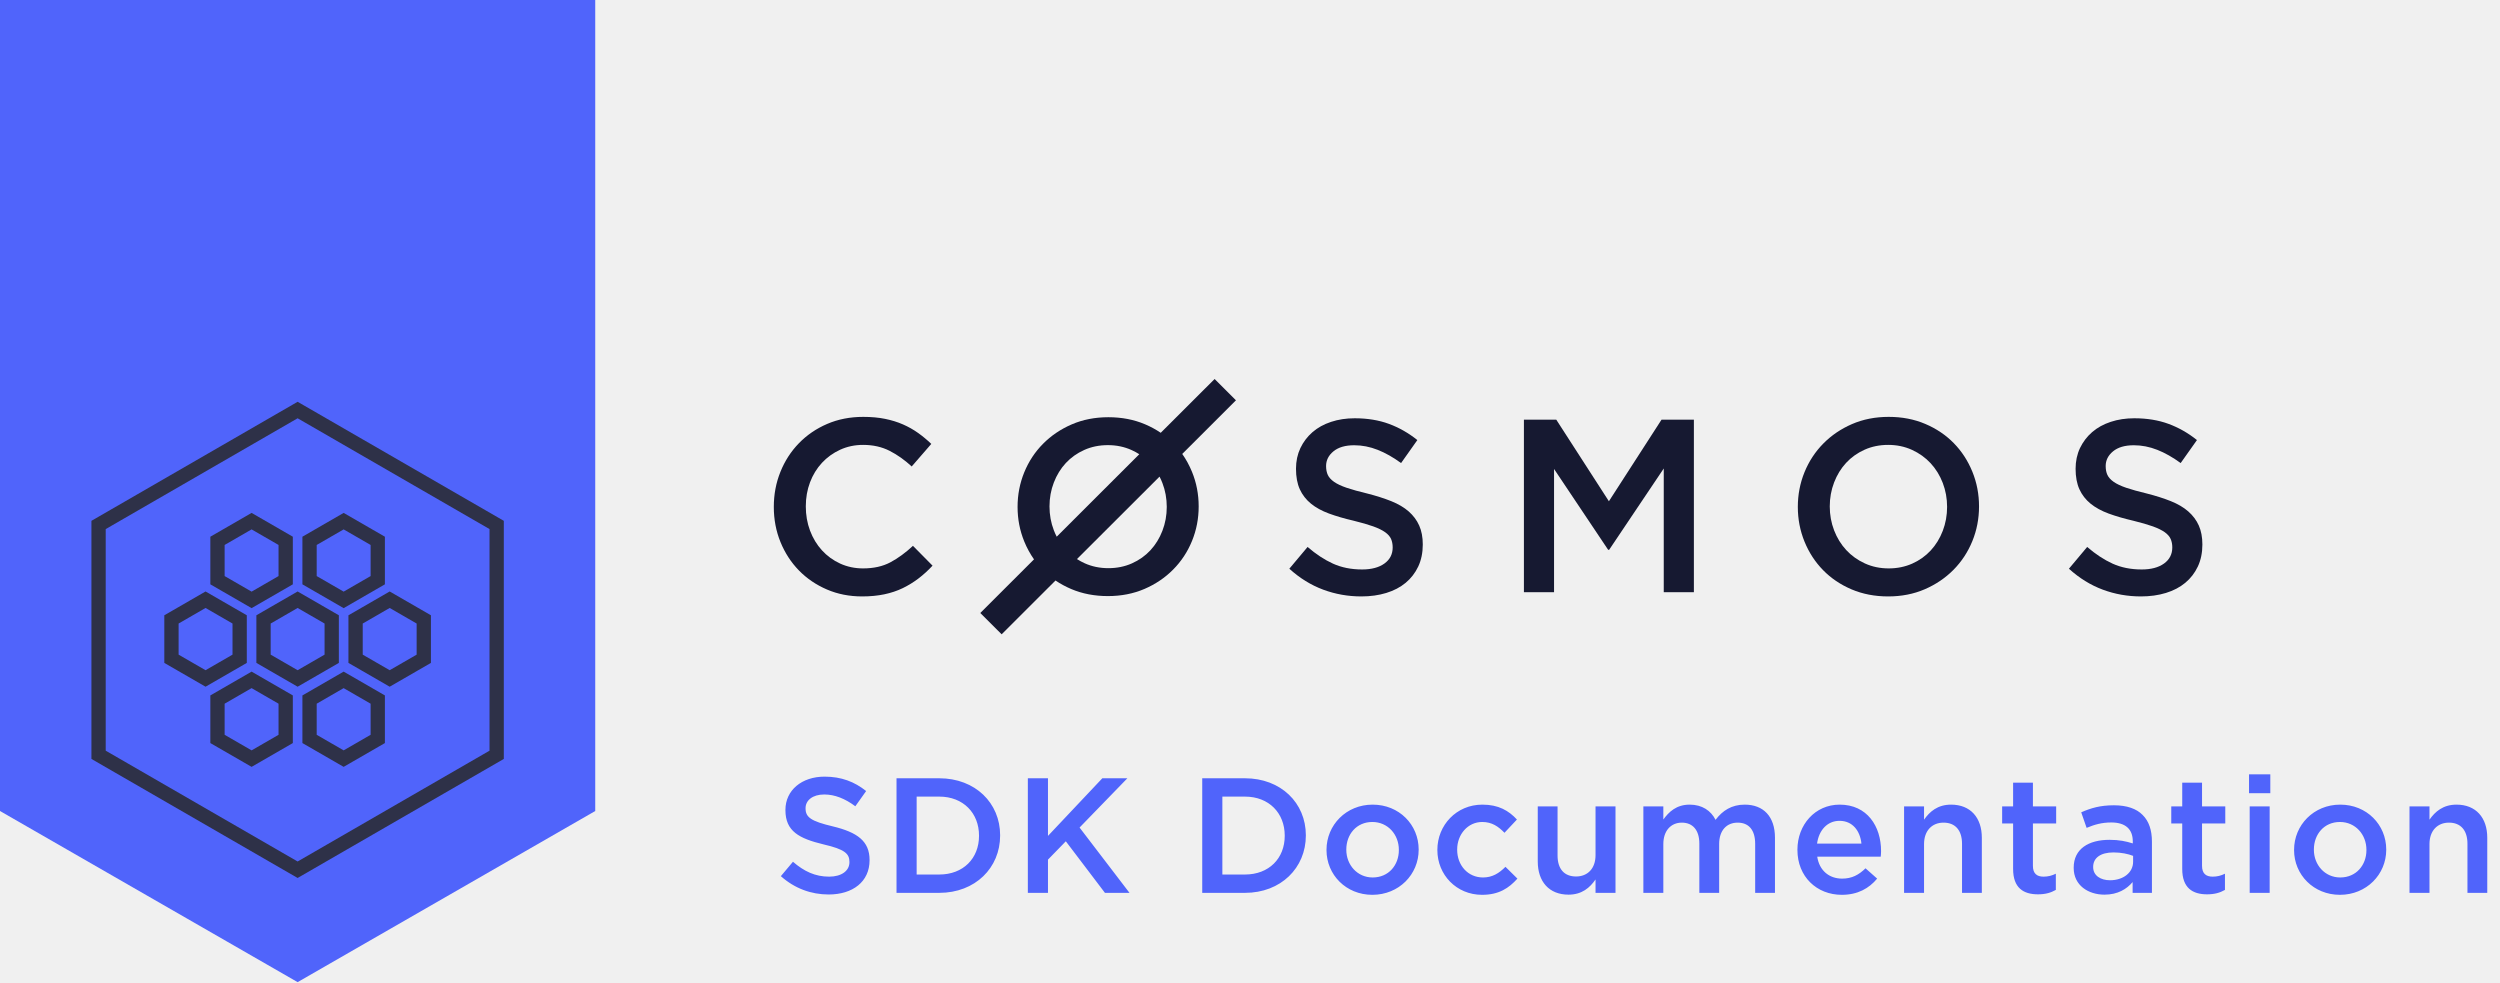
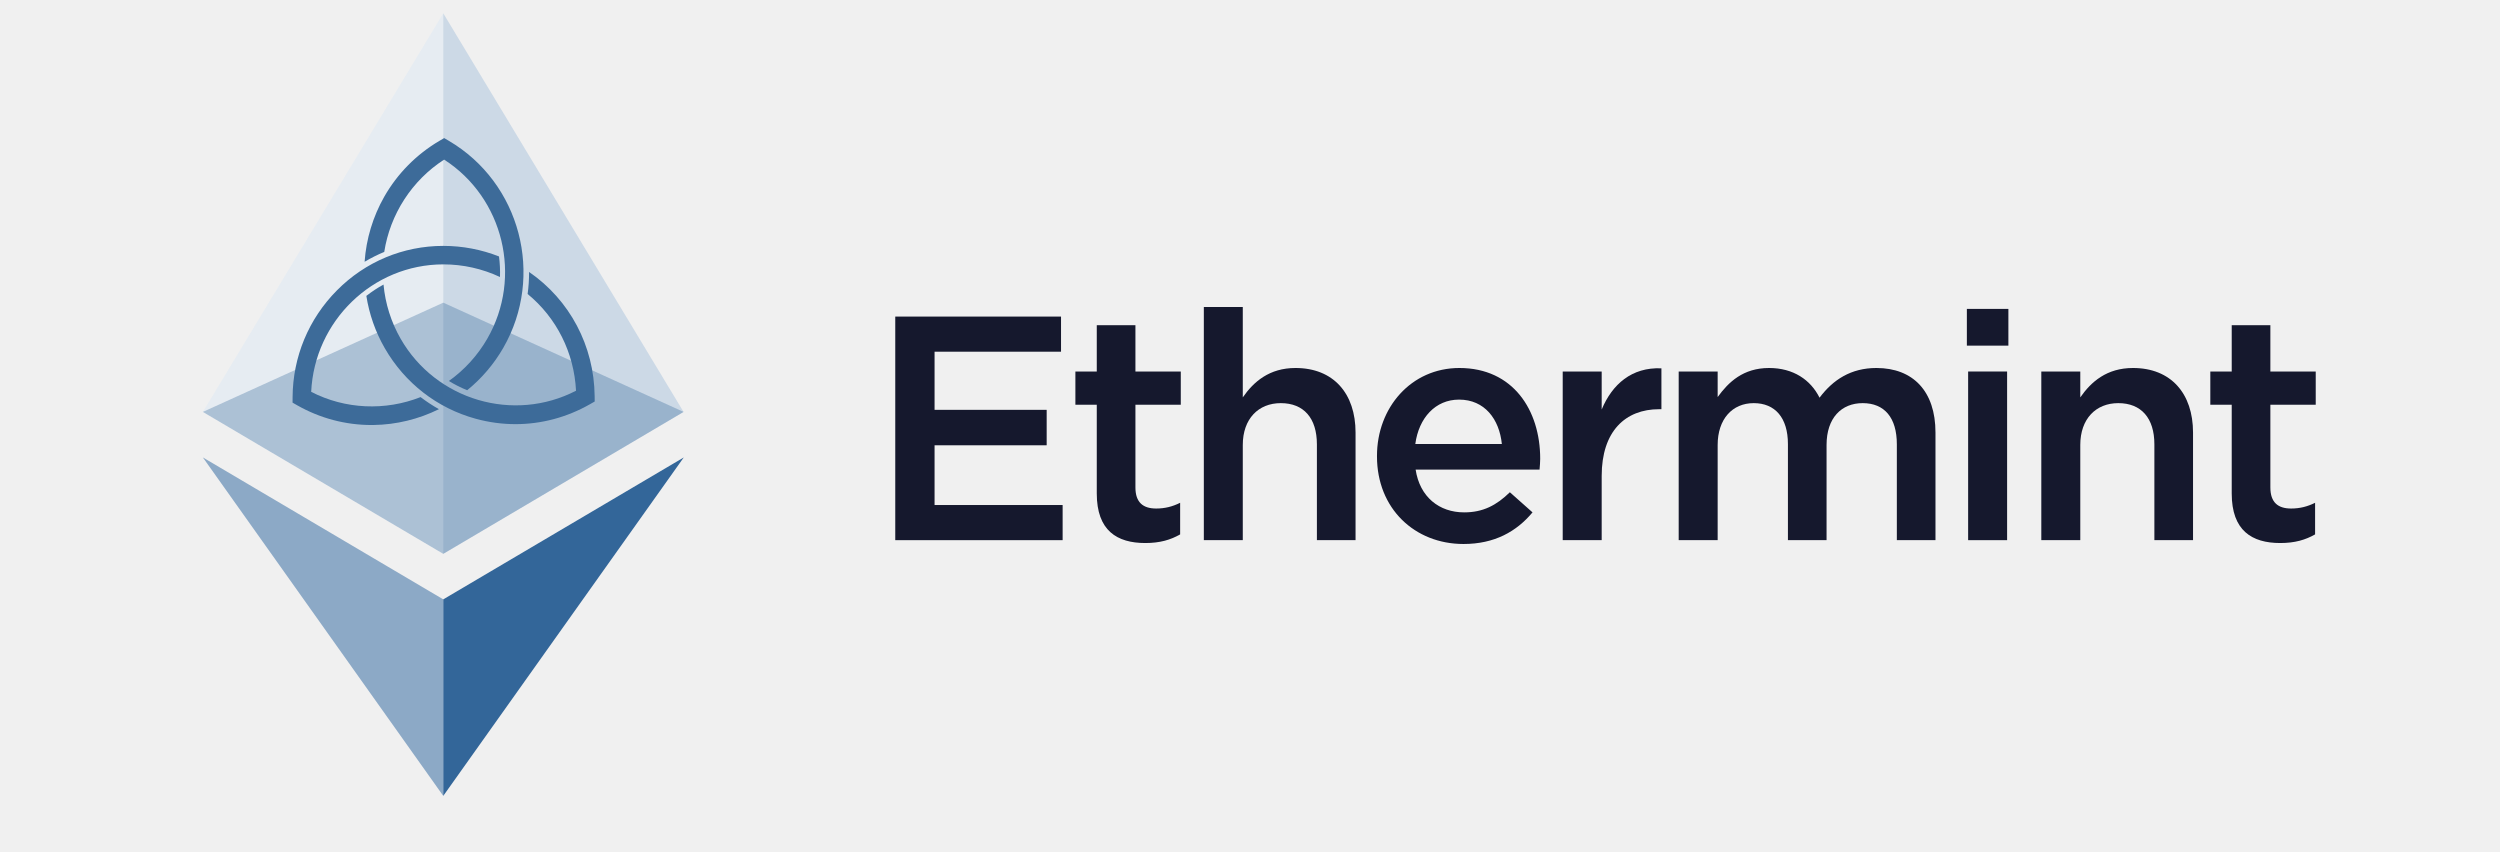
- <svg xmlns="http://www.w3.org/2000/svg" width="168" height="66" viewBox="0 0 168 66" fill="#2E3148">
-   <path fill-rule="evenodd" clip-rule="evenodd" d="M40 0V31.5V54V54.5L20 66L0 54.5V54V31.5V0H40Z" fill="#5064FB" />
-   <path fill-rule="evenodd" clip-rule="evenodd" d="M20 28.108L7.104 35.554V50.446L20 57.892L32.896 50.446V35.554L20 28.108ZM33.856 35L20 27L6.144 35V51L20 59L33.856 51V35Z" fill="#2E3148" />
-   <path fill-rule="evenodd" clip-rule="evenodd" d="M20 40.855L18.189 41.901V43.992L20 45.038L21.811 43.992V41.901L20 40.855ZM22.771 41.347L20 39.747L17.229 41.347V44.547L20 46.147L22.771 44.547V41.347Z" fill="#2E3148" />
-   <path fill-rule="evenodd" clip-rule="evenodd" d="M23.093 46.242L21.282 47.288V49.379L23.093 50.425L24.905 49.379V47.288L23.093 46.242ZM25.865 46.733L23.093 45.133L20.322 46.733V49.934L23.093 51.533L25.865 49.934V46.733Z" fill="#2E3148" />
-   <path fill-rule="evenodd" clip-rule="evenodd" d="M26.187 40.855L24.375 41.901V43.992L26.187 45.038L27.998 43.992V41.901L26.187 40.855ZM28.958 41.347L26.187 39.747L23.415 41.347V44.547L26.187 46.147L28.958 44.547V41.347Z" fill="#2E3148" />
-   <path fill-rule="evenodd" clip-rule="evenodd" d="M13.813 40.855L12.002 41.901V43.992L13.813 45.038L15.625 43.992V41.901L13.813 40.855ZM16.585 41.347L13.813 39.747L11.042 41.347V44.547L13.813 46.147L16.585 44.547V41.347Z" fill="#2E3148" />
-   <path fill-rule="evenodd" clip-rule="evenodd" d="M16.907 46.242L15.095 47.288V49.379L16.907 50.425L18.718 49.379V47.288L16.907 46.242ZM19.678 46.733L16.907 45.133L14.135 46.733V49.934L16.907 51.533L19.678 49.934V46.733Z" fill="#2E3148" />
-   <path fill-rule="evenodd" clip-rule="evenodd" d="M23.093 35.575L21.282 36.621V38.712L23.093 39.758L24.905 38.712V36.621L23.093 35.575ZM25.865 36.067L23.093 34.467L20.322 36.067V39.267L23.093 40.867L25.865 39.267V36.067Z" fill="#2E3148" />
-   <path fill-rule="evenodd" clip-rule="evenodd" d="M16.907 35.575L15.095 36.621V38.712L16.907 39.758L18.718 38.712V36.621L16.907 35.575ZM19.678 36.067L16.907 34.467L14.135 36.067V39.267L16.907 40.867L19.678 39.267V36.067Z" fill="#2E3148" />
-   <path fill-rule="evenodd" clip-rule="evenodd" d="M62.667 38.013L61.35 36.68C60.85 37.146 60.344 37.516 59.833 37.788C59.322 38.06 58.711 38.197 58 38.197C57.444 38.197 56.931 38.088 56.458 37.872C55.986 37.655 55.578 37.358 55.233 36.98C54.889 36.602 54.622 36.16 54.433 35.655C54.244 35.15 54.15 34.608 54.15 34.03C54.15 33.452 54.244 32.913 54.433 32.413C54.622 31.913 54.889 31.477 55.233 31.105C55.578 30.733 55.986 30.439 56.458 30.222C56.931 30.005 57.444 29.897 58 29.897C58.667 29.897 59.261 30.03 59.783 30.297C60.306 30.564 60.8 30.914 61.266 31.347L62.583 29.831C62.306 29.564 62.011 29.319 61.7 29.097C61.389 28.875 61.05 28.683 60.683 28.522C60.317 28.361 59.914 28.236 59.475 28.147C59.036 28.058 58.55 28.014 58.017 28.014C57.128 28.014 56.317 28.172 55.583 28.489C54.85 28.805 54.217 29.239 53.683 29.789C53.15 30.339 52.736 30.98 52.442 31.714C52.147 32.447 52 33.23 52 34.063C52 34.908 52.15 35.697 52.45 36.43C52.75 37.163 53.164 37.799 53.692 38.338C54.219 38.877 54.844 39.302 55.567 39.613C56.289 39.924 57.078 40.08 57.933 40.08C58.478 40.08 58.975 40.032 59.425 39.938C59.875 39.843 60.289 39.705 60.667 39.522C61.044 39.338 61.397 39.121 61.725 38.871C62.053 38.621 62.367 38.335 62.667 38.013Z" fill="#161931" />
-   <path fill-rule="evenodd" clip-rule="evenodd" d="M89.113 31.317C89.113 30.929 89.278 30.6 89.61 30.328C89.942 30.056 90.406 29.921 91.002 29.921C91.533 29.921 92.058 30.023 92.577 30.228C93.097 30.433 93.622 30.73 94.152 31.118L95.246 29.572C94.649 29.095 94.011 28.732 93.332 28.483C92.652 28.233 91.887 28.108 91.036 28.108C90.461 28.108 89.931 28.189 89.447 28.35C88.961 28.51 88.547 28.74 88.201 29.039C87.856 29.339 87.585 29.696 87.386 30.112C87.19 30.528 87.091 30.99 87.091 31.5C87.091 32.044 87.176 32.504 87.347 32.88C87.519 33.257 87.77 33.579 88.096 33.845C88.422 34.111 88.828 34.333 89.309 34.51C89.792 34.688 90.342 34.848 90.964 34.992C91.505 35.125 91.945 35.253 92.284 35.374C92.621 35.496 92.887 35.627 93.083 35.765C93.276 35.904 93.409 36.056 93.481 36.222C93.552 36.389 93.588 36.577 93.588 36.788C93.588 37.242 93.403 37.603 93.033 37.869C92.663 38.135 92.163 38.268 91.533 38.268C90.804 38.268 90.151 38.137 89.577 37.877C89.002 37.616 88.433 37.242 87.87 36.755L86.643 38.218C87.339 38.85 88.096 39.318 88.914 39.623C89.732 39.928 90.588 40.08 91.483 40.08C92.091 40.08 92.649 40.002 93.157 39.847C93.663 39.692 94.1 39.465 94.459 39.166C94.82 38.866 95.102 38.501 95.307 38.068C95.508 37.636 95.611 37.143 95.611 36.588C95.611 36.101 95.531 35.677 95.37 35.316C95.21 34.956 94.972 34.64 94.663 34.368C94.353 34.097 93.961 33.867 93.492 33.678C93.022 33.49 92.481 33.318 91.873 33.163C91.317 33.03 90.862 32.903 90.5 32.781C90.141 32.659 89.859 32.526 89.651 32.382C89.447 32.237 89.306 32.082 89.229 31.916C89.152 31.75 89.113 31.55 89.113 31.317Z" fill="#161931" />
-   <path fill-rule="evenodd" clip-rule="evenodd" d="M111.804 31.482V39.797H113.829V28.203H111.654L108.118 33.685L104.582 28.203H102.407V39.797H104.432V31.515L108.068 36.948H108.134L111.804 31.482Z" fill="#161931" />
-   <path fill-rule="evenodd" clip-rule="evenodd" d="M130.845 34.063C130.845 34.63 130.748 35.166 130.554 35.672C130.36 36.177 130.091 36.616 129.747 36.988C129.404 37.36 128.99 37.655 128.508 37.872C128.026 38.088 127.496 38.197 126.92 38.197C126.343 38.197 125.81 38.085 125.322 37.863C124.834 37.641 124.416 37.341 124.066 36.963C123.717 36.585 123.445 36.144 123.251 35.638C123.057 35.133 122.96 34.597 122.96 34.03C122.96 33.463 123.057 32.927 123.251 32.422C123.445 31.916 123.714 31.477 124.058 31.105C124.402 30.733 124.815 30.439 125.297 30.222C125.78 30.005 126.309 29.897 126.886 29.897C127.463 29.897 127.995 30.008 128.483 30.23C128.971 30.453 129.39 30.753 129.739 31.13C130.088 31.508 130.36 31.95 130.554 32.455C130.748 32.961 130.845 33.497 130.845 34.063ZM132.991 34.03C132.991 33.208 132.841 32.43 132.542 31.697C132.243 30.964 131.827 30.325 131.295 29.78C130.762 29.236 130.125 28.805 129.381 28.489C128.638 28.172 127.818 28.014 126.92 28.014C126.021 28.014 125.201 28.175 124.457 28.497C123.714 28.819 123.071 29.255 122.528 29.805C121.984 30.355 121.563 30.997 121.263 31.73C120.964 32.464 120.814 33.241 120.814 34.063C120.814 34.886 120.964 35.663 121.263 36.397C121.563 37.13 121.979 37.769 122.511 38.313C123.043 38.858 123.681 39.288 124.424 39.605C125.167 39.921 125.988 40.08 126.886 40.08C127.784 40.08 128.605 39.918 129.348 39.596C130.091 39.274 130.734 38.838 131.278 38.288C131.821 37.738 132.243 37.096 132.542 36.363C132.841 35.63 132.991 34.852 132.991 34.03Z" fill="#161931" />
-   <path fill-rule="evenodd" clip-rule="evenodd" d="M141.502 31.317C141.502 30.929 141.668 30.6 141.999 30.328C142.331 30.056 142.795 29.921 143.392 29.921C143.922 29.921 144.447 30.023 144.967 30.228C145.486 30.433 146.011 30.73 146.541 31.118L147.635 29.572C147.039 29.095 146.4 28.732 145.721 28.483C145.041 28.233 144.276 28.108 143.425 28.108C142.85 28.108 142.32 28.189 141.836 28.35C141.35 28.51 140.936 28.74 140.591 29.039C140.245 29.339 139.975 29.696 139.775 30.112C139.579 30.528 139.48 30.99 139.48 31.5C139.48 32.044 139.566 32.504 139.737 32.88C139.908 33.257 140.16 33.579 140.485 33.845C140.812 34.111 141.218 34.333 141.698 34.51C142.182 34.688 142.732 34.848 143.353 34.992C143.895 35.125 144.334 35.253 144.674 35.374C145.011 35.496 145.276 35.627 145.472 35.765C145.665 35.904 145.798 36.056 145.87 36.222C145.942 36.389 145.978 36.577 145.978 36.788C145.978 37.242 145.792 37.603 145.423 37.869C145.052 38.135 144.552 38.268 143.922 38.268C143.193 38.268 142.541 38.137 141.966 37.877C141.392 37.616 140.823 37.242 140.259 36.755L139.032 38.218C139.728 38.85 140.485 39.318 141.303 39.623C142.121 39.928 142.977 40.08 143.873 40.08C144.48 40.08 145.038 40.002 145.547 39.847C146.052 39.692 146.489 39.465 146.848 39.166C147.21 38.866 147.492 38.501 147.696 38.068C147.898 37.636 148 37.143 148 36.588C148 36.101 147.92 35.677 147.76 35.316C147.599 34.956 147.362 34.64 147.052 34.368C146.743 34.097 146.351 33.867 145.881 33.678C145.411 33.49 144.87 33.318 144.262 33.163C143.707 33.03 143.251 32.903 142.889 32.781C142.53 32.659 142.248 32.526 142.041 32.382C141.836 32.237 141.696 32.082 141.618 31.916C141.541 31.75 141.502 31.55 141.502 31.317Z" fill="#161931" />
-   <path fill-rule="evenodd" clip-rule="evenodd" d="M76.56 30.524L71.011 36.066C70.939 35.927 70.874 35.782 70.817 35.633C70.623 35.129 70.526 34.595 70.526 34.031C70.526 33.466 70.623 32.932 70.817 32.428C71.011 31.924 71.279 31.488 71.623 31.116C71.967 30.746 72.379 30.453 72.862 30.237C73.344 30.021 73.873 29.913 74.449 29.913C75.026 29.913 75.558 30.024 76.045 30.245C76.227 30.327 76.398 30.42 76.56 30.524ZM76.07 37.857C75.588 38.073 75.059 38.181 74.483 38.181C73.906 38.181 73.374 38.07 72.886 37.849C72.706 37.767 72.534 37.674 72.372 37.57L77.921 32.029C77.993 32.167 78.058 32.311 78.115 32.461C78.309 32.965 78.406 33.499 78.406 34.064C78.406 34.628 78.309 35.162 78.115 35.666C77.921 36.169 77.653 36.606 77.309 36.977C76.965 37.348 76.553 37.641 76.07 37.857ZM76.91 39.576C77.653 39.255 78.296 38.82 78.838 38.272C79.382 37.724 79.803 37.085 80.102 36.355C80.401 35.624 80.551 34.849 80.551 34.031C80.551 33.211 80.401 32.437 80.102 31.706C79.924 31.273 79.706 30.873 79.447 30.505L83.056 26.901L81.622 25.469L78.001 29.084C77.676 28.863 77.324 28.672 76.943 28.51C76.2 28.195 75.38 28.037 74.483 28.037C73.585 28.037 72.765 28.197 72.022 28.518C71.279 28.839 70.636 29.274 70.093 29.822C69.55 30.369 69.129 31.009 68.83 31.739C68.531 32.47 68.381 33.245 68.381 34.064C68.381 34.883 68.531 35.657 68.83 36.388C69.007 36.821 69.226 37.221 69.485 37.589L65.876 41.193L67.31 42.625L70.93 39.01C71.255 39.231 71.608 39.422 71.989 39.584C72.731 39.899 73.552 40.057 74.449 40.057C75.347 40.057 76.167 39.896 76.91 39.576Z" fill="#161931" />
-   <path d="M55.685 60.11C57.302 60.11 58.435 59.252 58.435 57.811V57.789C58.435 56.513 57.599 55.93 55.971 55.534C54.486 55.182 54.134 54.918 54.134 54.324V54.302C54.134 53.796 54.596 53.389 55.388 53.389C56.092 53.389 56.785 53.664 57.478 54.181L58.204 53.158C57.423 52.531 56.532 52.19 55.41 52.19C53.881 52.19 52.781 53.103 52.781 54.423V54.445C52.781 55.864 53.705 56.348 55.344 56.744C56.774 57.074 57.082 57.371 57.082 57.921V57.943C57.082 58.515 56.554 58.911 55.718 58.911C54.772 58.911 54.024 58.548 53.287 57.91L52.473 58.878C53.397 59.703 54.508 60.11 55.685 60.11ZM60.246 60H63.117C65.537 60 67.209 58.317 67.209 56.15V56.128C67.209 53.961 65.537 52.3 63.117 52.3H60.246V60ZM63.117 53.532C64.734 53.532 65.79 54.643 65.79 56.15V56.172C65.79 57.679 64.734 58.768 63.117 58.768H61.599V53.532H63.117ZM69.071 60H70.424V57.767L71.623 56.535L74.252 60H75.902L72.547 55.611L75.759 52.3H74.076L70.424 56.172V52.3H69.071V60ZM80.79 60H83.661C86.081 60 87.753 58.317 87.753 56.15V56.128C87.753 53.961 86.081 52.3 83.661 52.3H80.79V60ZM83.661 53.532C85.278 53.532 86.334 54.643 86.334 56.15V56.172C86.334 57.679 85.278 58.768 83.661 58.768H82.143V53.532H83.661ZM92.221 60.132C94.014 60.132 95.334 58.757 95.334 57.107V57.085C95.334 55.424 94.025 54.071 92.243 54.071C90.461 54.071 89.141 55.446 89.141 57.107V57.129C89.141 58.779 90.45 60.132 92.221 60.132ZM92.243 58.966C91.209 58.966 90.472 58.119 90.472 57.107V57.085C90.472 56.073 91.154 55.237 92.221 55.237C93.266 55.237 94.003 56.084 94.003 57.107V57.129C94.003 58.13 93.321 58.966 92.243 58.966ZM99.594 60.132C100.727 60.132 101.398 59.681 101.97 59.043L101.167 58.251C100.738 58.68 100.287 58.966 99.66 58.966C98.637 58.966 97.922 58.141 97.922 57.107V57.085C97.922 56.073 98.637 55.237 99.605 55.237C100.265 55.237 100.694 55.545 101.101 55.963L101.937 55.072C101.387 54.478 100.705 54.071 99.616 54.071C97.867 54.071 96.591 55.457 96.591 57.107V57.129C96.591 58.779 97.867 60.132 99.594 60.132ZM105.405 60.121C106.307 60.121 106.846 59.648 107.22 59.098V60H108.562V54.192H107.22V57.47C107.22 58.372 106.681 58.9 105.911 58.9C105.119 58.9 104.668 58.394 104.668 57.492V54.192H103.337V57.888C103.337 59.241 104.096 60.121 105.405 60.121ZM110.434 60H111.776V56.722C111.776 55.831 112.282 55.281 113.019 55.281C113.756 55.281 114.196 55.787 114.196 56.689V60H115.527V56.722C115.527 55.787 116.044 55.281 116.77 55.281C117.518 55.281 117.947 55.776 117.947 56.7V60H119.278V56.293C119.278 54.874 118.508 54.071 117.243 54.071C116.363 54.071 115.747 54.478 115.285 55.094C114.977 54.478 114.383 54.071 113.547 54.071C112.656 54.071 112.15 54.555 111.776 55.072V54.192H110.434V60ZM123.768 60.132C124.835 60.132 125.594 59.703 126.144 59.043L125.363 58.35C124.901 58.801 124.439 59.043 123.79 59.043C122.932 59.043 122.261 58.515 122.118 57.569H126.386C126.397 57.437 126.408 57.316 126.408 57.195C126.408 55.523 125.473 54.071 123.625 54.071C121.964 54.071 120.787 55.435 120.787 57.096V57.118C120.787 58.911 122.085 60.132 123.768 60.132ZM122.107 56.689C122.228 55.787 122.8 55.16 123.614 55.16C124.494 55.16 125 55.831 125.088 56.689H122.107ZM127.954 60H129.296V56.722C129.296 55.82 129.835 55.281 130.605 55.281C131.397 55.281 131.848 55.798 131.848 56.7V60H133.179V56.293C133.179 54.951 132.42 54.071 131.111 54.071C130.209 54.071 129.67 54.544 129.296 55.083V54.192H127.954V60ZM136.953 60.099C137.459 60.099 137.822 59.989 138.152 59.802V58.713C137.888 58.845 137.624 58.911 137.327 58.911C136.876 58.911 136.612 58.702 136.612 58.185V55.336H138.174V54.192H136.612V52.597H135.281V54.192H134.544V55.336H135.281V58.394C135.281 59.67 135.974 60.099 136.953 60.099ZM141.42 60.121C142.311 60.121 142.916 59.747 143.312 59.274V60H144.61V56.557C144.61 55.798 144.412 55.182 143.983 54.764C143.576 54.346 142.927 54.115 142.058 54.115C141.134 54.115 140.507 54.302 139.858 54.588L140.221 55.633C140.749 55.413 141.233 55.27 141.882 55.27C142.817 55.27 143.323 55.71 143.323 56.535V56.678C142.872 56.535 142.41 56.436 141.761 56.436C140.342 56.436 139.352 57.052 139.352 58.306V58.328C139.352 59.494 140.331 60.121 141.42 60.121ZM141.794 59.153C141.156 59.153 140.661 58.834 140.661 58.273V58.251C140.661 57.646 141.167 57.283 142.025 57.283C142.553 57.283 143.004 57.382 143.345 57.514V57.91C143.345 58.647 142.674 59.153 141.794 59.153ZM148.318 60.099C148.824 60.099 149.187 59.989 149.517 59.802V58.713C149.253 58.845 148.989 58.911 148.692 58.911C148.241 58.911 147.977 58.702 147.977 58.185V55.336H149.539V54.192H147.977V52.597H146.646V54.192H145.909V55.336H146.646V58.394C146.646 59.67 147.339 60.099 148.318 60.099ZM151.135 53.301H152.565V52.036H151.135V53.301ZM151.179 60H152.521V54.192H151.179V60ZM157.242 60.132C159.035 60.132 160.355 58.757 160.355 57.107V57.085C160.355 55.424 159.046 54.071 157.264 54.071C155.482 54.071 154.162 55.446 154.162 57.107V57.129C154.162 58.779 155.471 60.132 157.242 60.132ZM157.264 58.966C156.23 58.966 155.493 58.119 155.493 57.107V57.085C155.493 56.073 156.175 55.237 157.242 55.237C158.287 55.237 159.024 56.084 159.024 57.107V57.129C159.024 58.13 158.342 58.966 157.264 58.966ZM161.919 60H163.261V56.722C163.261 55.82 163.8 55.281 164.57 55.281C165.362 55.281 165.813 55.798 165.813 56.7V60H167.144V56.293C167.144 54.951 166.385 54.071 165.076 54.071C164.174 54.071 163.635 54.544 163.261 55.083V54.192H161.919V60Z" fill="#5064FB" />
+ <svg xmlns="http://www.w3.org/2000/svg" width="141" height="48" viewBox="0 0 141 48" fill="none">
+   <g clip-path="url(#clip0)">
+     <path d="M11.441 23.232L25 31.237V0.75L11.441 23.232Z" fill="#E6ECF2" />
+     <path d="M25 0.75V31.237L38.554 23.232L25 0.75Z" fill="#CCD9E6" />
+     <path d="M11.441 25.799L25 44.888V33.804L11.441 25.799Z" fill="#8CA9C6" />
+     <path d="M25 33.804V44.888L38.565 25.799L25 33.804Z" fill="#336699" />
+     <g opacity="0.25">
+       <path d="M25 17.07L11.441 23.232L25 31.237L38.554 23.232L25 17.07Z" fill="#004080" />
+     </g>
+     <path fill-rule="evenodd" clip-rule="evenodd" d="M28.144 14.464C27.153 14.073 26.085 13.868 25.006 13.868C22.739 13.868 20.607 14.759 19.002 16.378C17.404 17.989 16.516 20.129 16.502 22.403L16.5 22.709L16.765 22.86C18.043 23.588 19.487 23.971 20.951 23.971C20.992 23.971 21.032 23.97 21.073 23.97C22.349 23.951 23.611 23.644 24.756 23.077C24.395 22.875 24.049 22.647 23.72 22.396C21.725 23.183 19.464 23.086 17.551 22.1C17.737 18.108 21.019 14.911 25.006 14.911C26.115 14.911 27.21 15.157 28.199 15.623C28.212 15.237 28.194 14.85 28.144 14.464Z" fill="#3D6B99" />
+     <path fill-rule="evenodd" clip-rule="evenodd" d="M33.538 22.337C33.507 19.502 32.132 16.915 29.84 15.339C29.842 15.754 29.814 16.169 29.758 16.581C31.386 17.916 32.379 19.882 32.488 22.037C28.975 23.854 24.593 22.581 22.598 19.108C22.059 18.17 21.728 17.121 21.631 16.049C21.292 16.234 20.968 16.448 20.662 16.688C20.824 17.719 21.174 18.721 21.697 19.631C22.832 21.606 24.657 23.023 26.836 23.619C27.575 23.821 28.327 23.922 29.074 23.922C30.53 23.922 31.971 23.541 33.275 22.797L33.541 22.645L33.538 22.337Z" fill="#3D6B99" />
+     <path fill-rule="evenodd" clip-rule="evenodd" d="M25.313 7.941L25.051 7.787L24.788 7.941C23.491 8.702 22.414 9.792 21.672 11.094C21.032 12.219 20.653 13.478 20.564 14.764C20.919 14.553 21.289 14.367 21.672 14.208C22.001 12.088 23.231 10.172 25.05 9.002C28.391 11.154 29.49 15.617 27.483 19.102C26.94 20.045 26.197 20.861 25.316 21.488C25.645 21.689 25.99 21.863 26.349 22.009C27.163 21.348 27.856 20.538 28.383 19.622C30.726 15.553 29.349 10.313 25.313 7.941Z" fill="#3D6B99" />
+   </g>
+   <path d="M50.493 30.465H59.932V28.483H52.709V25.114H59.032V23.115H52.709V19.836H59.842V17.855H50.493V30.465Z" fill="#15182D" />
+   <path d="M64.597 30.627C65.425 30.627 66.02 30.447 66.56 30.14V28.357C66.128 28.573 65.696 28.681 65.209 28.681C64.471 28.681 64.038 28.339 64.038 27.492V22.827H66.596V20.953H64.038V18.341H61.858V20.953H60.652V22.827H61.858V27.835C61.858 29.924 62.993 30.627 64.597 30.627Z" fill="#15182D" />
+   <path d="M67.896 30.465H70.093V25.096C70.093 23.619 70.976 22.737 72.237 22.737C73.534 22.737 74.273 23.583 74.273 25.061V30.465H76.453V24.394C76.453 22.196 75.21 20.755 73.066 20.755C71.589 20.755 70.706 21.53 70.093 22.412V17.314H67.896V30.465Z" fill="#15182D" />
+   <path d="M82.543 30.681C84.291 30.681 85.534 29.978 86.434 28.898L85.156 27.763C84.399 28.501 83.642 28.898 82.579 28.898C81.174 28.898 80.076 28.033 79.841 26.484H86.831C86.849 26.267 86.867 26.069 86.867 25.871C86.867 23.133 85.336 20.755 82.309 20.755C79.589 20.755 77.662 22.989 77.662 25.709V25.745C77.662 28.681 79.787 30.681 82.543 30.681ZM79.823 25.043C80.021 23.565 80.958 22.538 82.291 22.538C83.732 22.538 84.561 23.637 84.705 25.043H79.823Z" fill="#15182D" />
+   <path d="M88.137 30.465H90.335V26.844C90.335 24.322 91.668 23.079 93.578 23.079H93.704V20.773C92.028 20.701 90.929 21.674 90.335 23.097V20.953H88.137V30.465Z" fill="#15182D" />
+   <path d="M94.678 30.465H96.876V25.096C96.876 23.637 97.704 22.737 98.911 22.737C100.118 22.737 100.839 23.565 100.839 25.043V30.465H103.018V25.096C103.018 23.565 103.865 22.737 105.054 22.737C106.279 22.737 106.982 23.547 106.982 25.061V30.465H109.161V24.394C109.161 22.07 107.9 20.755 105.829 20.755C104.388 20.755 103.379 21.422 102.622 22.43C102.118 21.422 101.145 20.755 99.776 20.755C98.317 20.755 97.488 21.548 96.876 22.394V20.953H94.678V30.465Z" fill="#15182D" />
+   <path d="M110.931 19.494H113.273V17.422H110.931V19.494ZM111.003 30.465H113.201V20.953H111.003V30.465Z" fill="#15182D" />
+   <path d="M115.13 30.465H117.328V25.096C117.328 23.619 118.211 22.737 119.472 22.737C120.769 22.737 121.507 23.583 121.507 25.061V30.465H123.687V24.394C123.687 22.196 122.444 20.755 120.301 20.755C118.823 20.755 117.941 21.53 117.328 22.412V20.953H115.13V30.465Z" fill="#15182D" />
+   <path d="M128.607 30.627C129.436 30.627 130.03 30.447 130.571 30.14V28.357C130.138 28.573 129.706 28.681 129.22 28.681C128.481 28.681 128.049 28.339 128.049 27.492V22.827H130.607V20.953H128.049V18.341H125.869V20.953H124.662V22.827H125.869V27.835C125.869 29.924 127.004 30.627 128.607 30.627Z" fill="#15182D" />
+   <defs>
+     <clipPath id="clip0">
+       <rect width="46.5" height="46.5" fill="white" transform="translate(1.75 0.75)" />
+     </clipPath>
+   </defs>
</svg>
